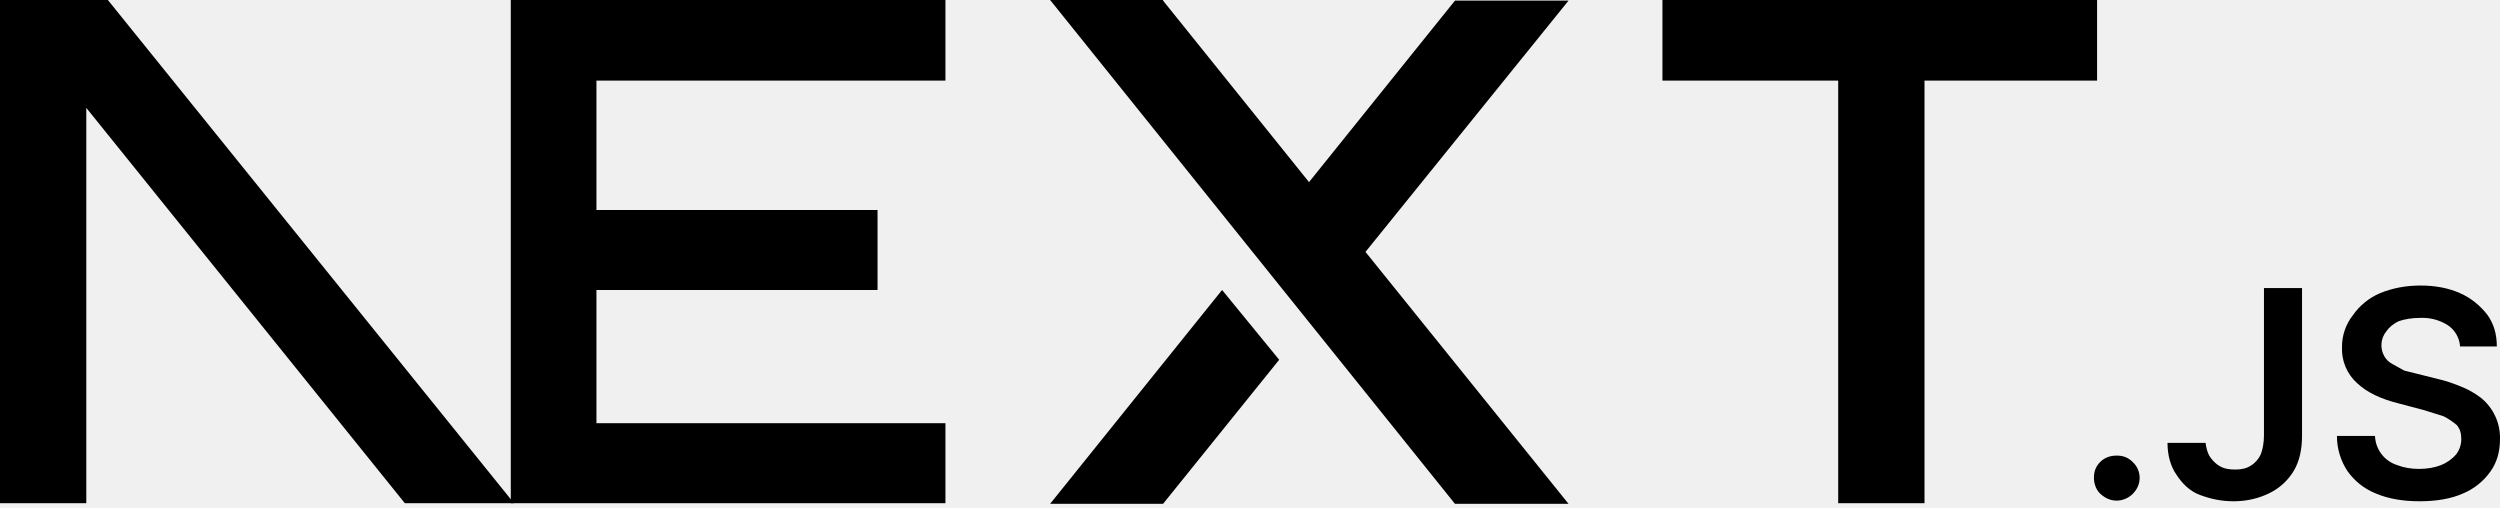
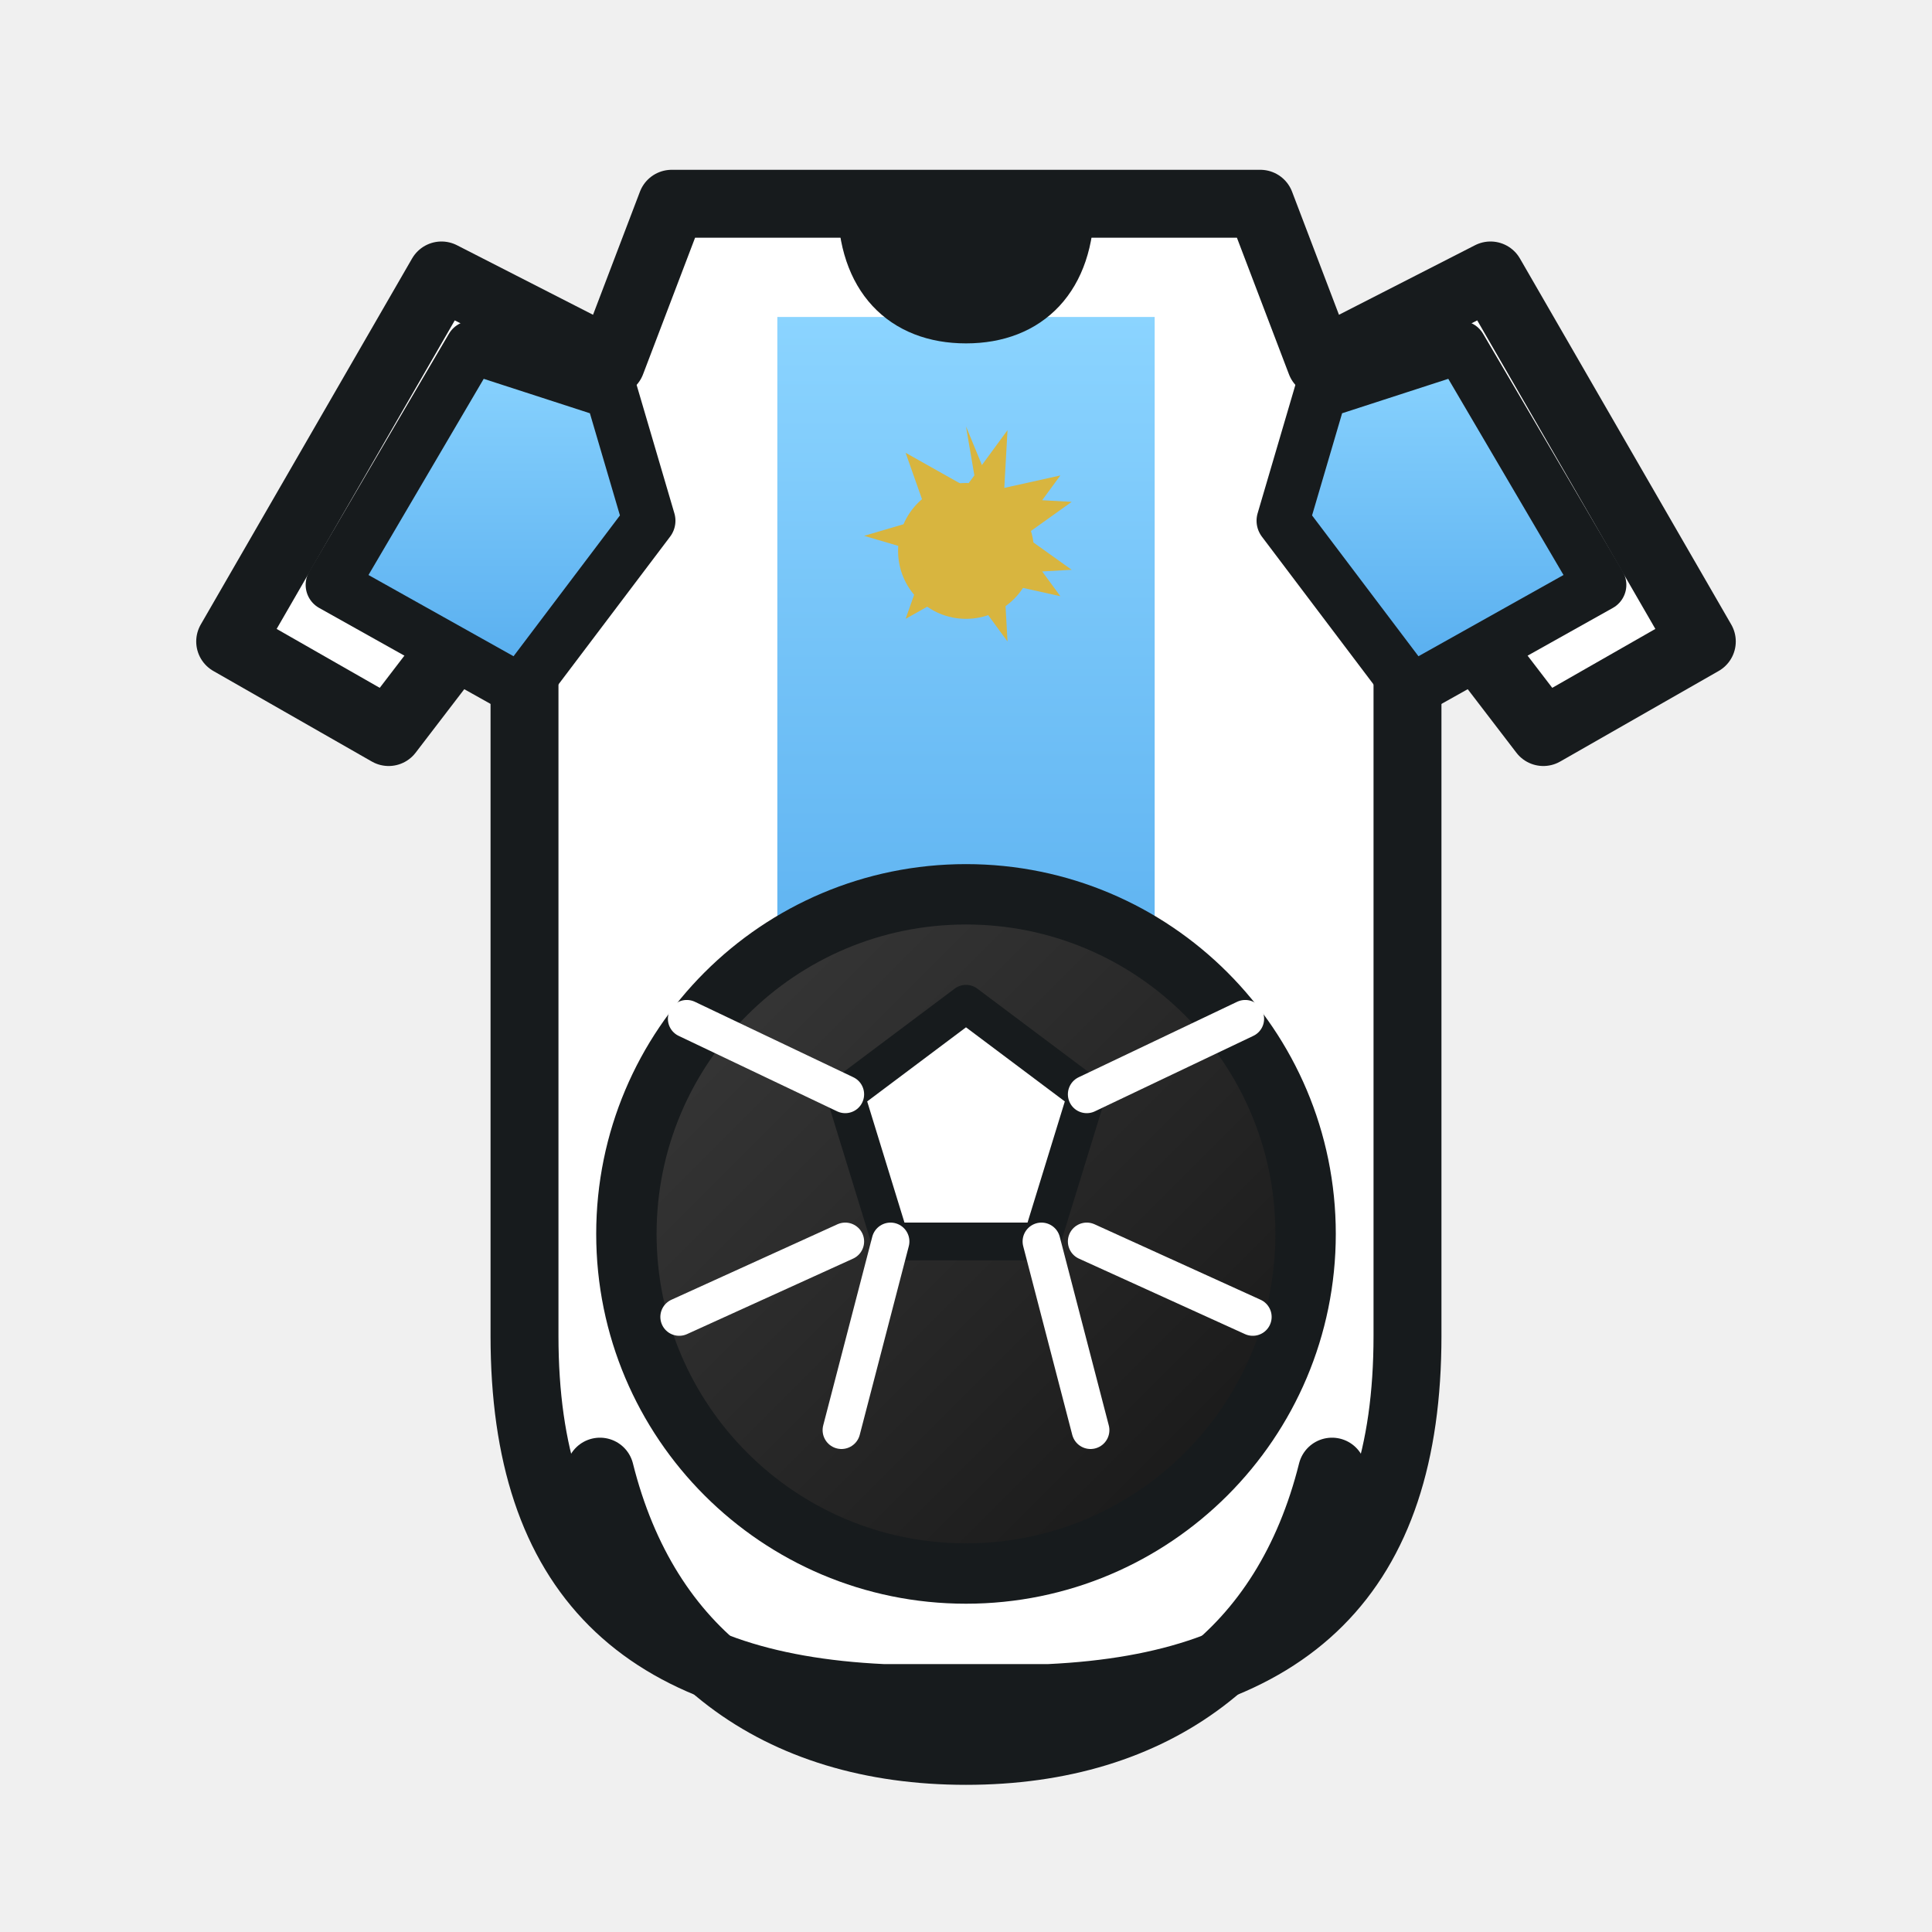
- <svg xmlns="http://www.w3.org/2000/svg" fill="none" viewBox="0 0 394 80">
-   <path fill="#000" d="M262 0h68.5v12.7h-27.2v66.6h-13.6V12.7H262V0ZM149 0v12.7H94v20.4h44.3v12.6H94v21h55v12.6H80.5V0h68.7zm34.3 0h-17.8l63.8 79.4h17.9l-32-39.7 32-39.6h-17.9l-23 28.6-23-28.6zm18.3 56.7-9-11-27.1 33.7h17.8l18.3-22.7z" />
-   <path fill="#000" d="M81 79.3 17 0H0v79.3h13.6V17l50.2 62.3H81Zm252.6-.4c-1 0-1.8-.4-2.5-1s-1.1-1.6-1.1-2.6.3-1.8 1-2.5 1.6-1 2.6-1 1.8.3 2.5 1a3.4 3.4 0 0 1 .6 4.3 3.7 3.7 0 0 1-3 1.8zm23.2-33.5h6v23.3c0 2.1-.4 4-1.3 5.5a9.1 9.1 0 0 1-3.8 3.5c-1.6.8-3.5 1.3-5.7 1.3-2 0-3.7-.4-5.3-1s-2.8-1.8-3.7-3.2c-.9-1.3-1.4-3-1.4-5h6c.1.8.3 1.6.7 2.2s1 1.2 1.6 1.5c.7.4 1.5.5 2.4.5 1 0 1.8-.2 2.4-.6a4 4 0 0 0 1.6-1.8c.3-.8.5-1.8.5-3V45.5zm30.9 9.1a4.4 4.4 0 0 0-2-3.3 7.5 7.5 0 0 0-4.3-1.1c-1.3 0-2.4.2-3.3.5-.9.4-1.6 1-2 1.6a3.5 3.5 0 0 0-.3 4c.3.5.7.9 1.3 1.2l1.8 1 2 .5 3.2.8c1.3.3 2.5.7 3.7 1.2a13 13 0 0 1 3.2 1.8 8.1 8.1 0 0 1 3 6.5c0 2-.5 3.7-1.5 5.1a10 10 0 0 1-4.4 3.5c-1.8.8-4.1 1.2-6.8 1.2-2.6 0-4.9-.4-6.8-1.2-2-.8-3.4-2-4.5-3.5a10 10 0 0 1-1.7-5.6h6a5 5 0 0 0 3.5 4.6c1 .4 2.2.6 3.4.6 1.3 0 2.5-.2 3.5-.6 1-.4 1.8-1 2.4-1.7a4 4 0 0 0 .8-2.4c0-.9-.2-1.6-.7-2.2a11 11 0 0 0-2.1-1.4l-3.2-1-3.8-1c-2.8-.7-5-1.7-6.6-3.2a7.2 7.2 0 0 1-2.4-5.7 8 8 0 0 1 1.7-5 10 10 0 0 1 4.3-3.5c2-.8 4-1.2 6.4-1.2 2.3 0 4.4.4 6.2 1.2 1.8.8 3.2 2 4.3 3.4 1 1.4 1.5 3 1.5 5h-5.8z" />
+ <svg xmlns="http://www.w3.org/2000/svg" viewBox="0 0 512 512" role="img" aria-labelledby="title desc">
+   <defs>
+     <linearGradient id="sky" x1="0" x2="0" y1="0" y2="1">
+       <stop offset="0%" stop-color="#8bd4ff" />
+       <stop offset="100%" stop-color="#55acee" />
+     </linearGradient>
+     <linearGradient id="ball" x1="0" x2="1" y1="0" y2="1">
+       <stop offset="0%" stop-color="#3b3b3b" />
+       <stop offset="100%" stop-color="#151515" />
+     </linearGradient>
+   </defs>
+   <g fill="none" stroke="#171b1d" stroke-linecap="round" stroke-linejoin="round">
+     <path d="M178 54h156l16 42 45-23 56 97-42 24-36-47v207c0 63-31 93-95 96H234c-64-3-95-33-95-96V147l-36 47-42-24 56-97 45 23 16-42z" fill="#fff" stroke-width="18" />
+     <path d="M206 84h34v206h-34zM239 84h34v206h-34zM272 84h34v206h-34z" fill="url(#sky)" stroke="none" />
+     <path d="M228 54h56c0 20-11 31-28 31s-28-11-28-31z" fill="#171b1d" stroke-width="12" />
+     <path d="M125 92l-37 63 50 28 34-45-10-34zM387 92l37 63-50 28-34-45 10-34z" fill="url(#sky)" stroke-width="14" />
+     <circle cx="256" cy="327" r="90" fill="url(#ball)" stroke-width="16" />
+     <path d="M256 266l32 24-12 39h-40l-12-39 32-24z" fill="#fff" stroke-width="10" />
+     <path d="M224 329l-44 20M288 329l44 20M236 329l-13 50M276 329l13 50M224 290l-42-20M288 290l42-20" stroke="#fff" stroke-width="10" />
+     <path d="M353 390c-12 48-47 74-97 74s-85-26-97-74" stroke-width="18" />
+   </g>
+   <circle cx="256" cy="146" r="18" fill="#d8b53f" />
+   <path d="M256 113l7 17 18-4-11 15 14 10-18 1 1 18-11-15-16 9 6-17-17-5 17-5-6-17 16 9 11-15-1 18 18 1-14 10 11 15-18-4z" fill="#d8b53f" />
</svg>
